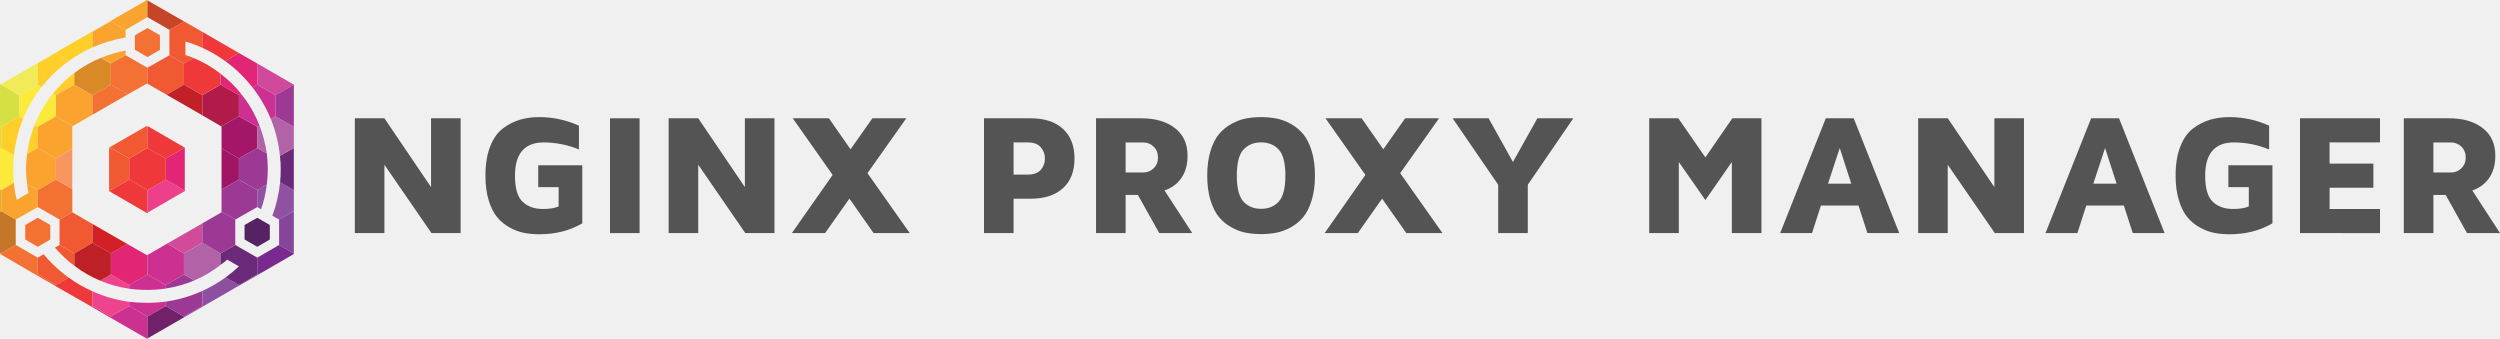
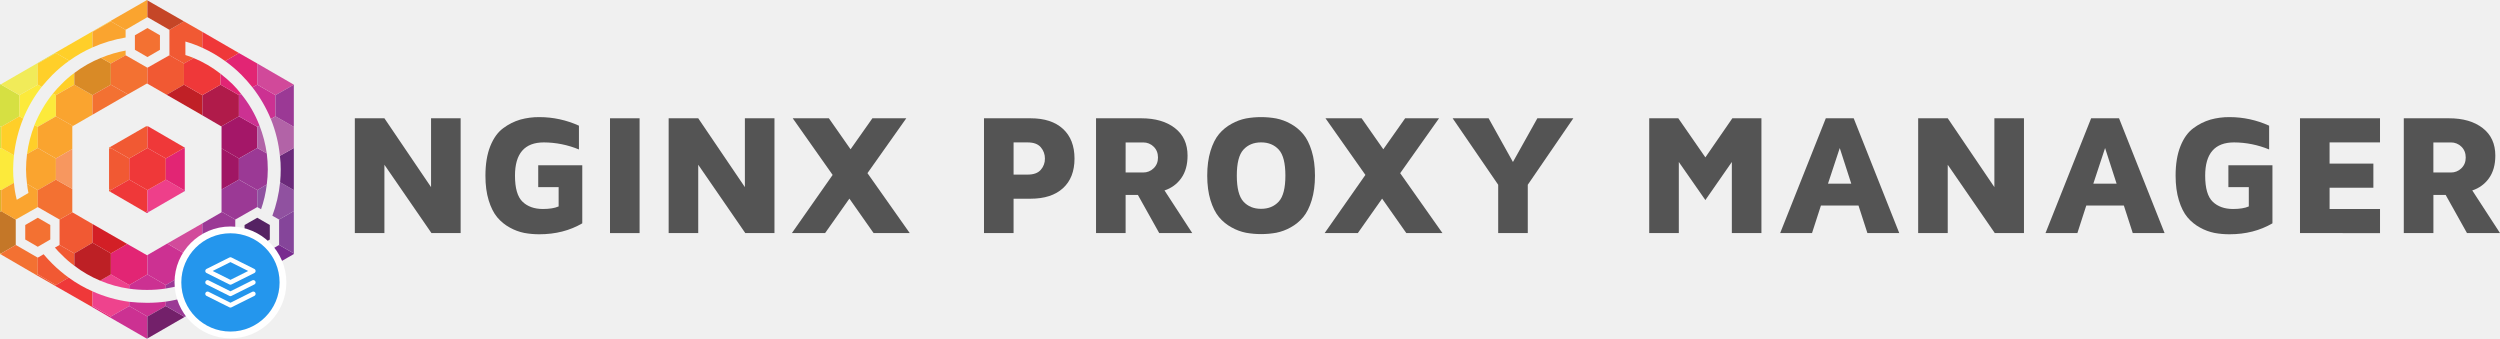
<svg xmlns="http://www.w3.org/2000/svg" viewBox="0 0 4426.19 599.68">
  <defs>
    <style>.a{isolation:isolate;}.b{fill:#545454;}.c{fill:#faa42f;}.aa,.ab,.ac,.ad,.ae,.af,.ag,.ah,.aj,.ak,.am,.an,.ao,.c,.d,.e,.f,.g,.h,.i,.j,.k,.l,.m,.n,.o,.p,.q,.r,.s,.t,.u,.v,.w,.x,.y,.z{fill-rule:evenodd;}.d{fill:#ddb02a;}.e{fill:#c47728;}.f{fill:#f15933;}.g{fill:#f37132;}.h{fill:#d6e042;}.i{fill:#fcea3b;}.j{fill:#e22574;}.k{fill:#ef3839;}.l{fill:#bbd64b;}.m{fill:#ffcf29;}.n{fill:#ee438d;}.o{fill:#cc3192;}.p{fill:#bd2025;}.q{fill:#9b3995;}.r{fill:#f1eb59;}.s{fill:#f7975f;}.t{fill:#d31f26;}.u{fill:#73206a;}.ai,.v{fill:#853a96;}.w{fill:#d98a26;}.x{fill:#8f4f9f;}.y{fill:#d24b9b;}.z{fill:#b263a7;}.aa{fill:#6b297a;}.ab{fill:#782a8f;}.ac{fill:#a01664;}.ad{fill:#c02026;}.ae{fill:#9051a0;}.af{fill:#b01b4a;}.ag{fill:#c54627;}.ah{fill:#a41768;}.aj{fill:#d1499a;}.ak{fill:#85459a;}.al{fill:#341144;}.am{fill:#ee3f8a;}.an{fill:#f4805f;}.ao{fill:#552263;}</style>
  </defs>
  <g class="a">
    <path class="b" d="M628.21,412.69V209.42h52.38l82.58,121.87V209.42h52.38V412.69H763.91l-83.32-121v121Z" />
    <path class="b" d="M859.45,311.06q0-30.75,8.57-52.23t23.19-32.1a95.53,95.53,0,0,1,30-15A123,123,0,0,1,955,207.34a168.91,168.91,0,0,1,70,15.18v42.11a163.93,163.93,0,0,0-62.14-12.5q-51.1,0-51.09,58.93,0,33.26,13.36,46.09T961.13,370q17.67,0,27.92-4.53V331.29H952.9V292.61h78v102.8Q997.71,414.78,955,414.77a143.49,143.49,0,0,1-26.84-2.38,87.71,87.71,0,0,1-25.5-9.46,76.92,76.92,0,0,1-22.3-18.18q-9.31-11.1-15.14-30T859.45,311.06Z" />
    <path class="b" d="M1080,412.69V209.42h52.38V412.69Z" />
    <path class="b" d="M1183.84,412.69V209.42h52.37l82.59,121.87V209.42h52.38V412.69h-51.64l-83.33-121v121Z" />
    <path class="b" d="M1402,412.69l72.17-103-70.68-100.3h64l38.39,54.91,38.69-54.91h60l-68.75,97.17,74.85,106.1h-64l-42.85-61-43,61Z" />
    <path class="b" d="M1742.14,412.69V209.42h82.44q37,0,57.39,18.75t20.43,52.53q0,33.87-20.44,52.5t-57.45,18.63h-30v60.86Zm52.38-103.57h25q15.76,0,23.13-8.41a29.3,29.3,0,0,0,7.37-20,30,30,0,0,0-7.29-19.94q-7.29-8.62-23.21-8.63h-25Z" />
    <path class="b" d="M1940.49,412.69V209.42h80.13q37.17,0,59.54,17.34t22.38,48.73q0,24.25-11.13,39.89a57.62,57.62,0,0,1-29.68,21.77l49.11,75.54h-58.46l-37.78-67.56h-21.73v67.56Zm52.38-107.29H2024a25.7,25.7,0,0,0,18.45-7.44q7.74-7.44,7.74-19,0-11.9-7.74-19.34a25.7,25.7,0,0,0-18.45-7.44h-31.1Z" />
    <path class="b" d="M2143.16,354.51q-5.8-18.9-5.8-43.6t5.8-43.6q5.81-18.9,15.1-30a76.91,76.91,0,0,1,22.25-18.15,87.45,87.45,0,0,1,25.44-9.45,151.91,151.91,0,0,1,53.57,0,87.4,87.4,0,0,1,25.45,9.45,76.87,76.87,0,0,1,22.24,18.15q9.3,11.1,15.11,30t5.8,43.6q0,24.7-5.8,43.6t-15.11,30A76.71,76.71,0,0,1,2285,402.64a86.83,86.83,0,0,1-25.45,9.45,151.91,151.91,0,0,1-53.57,0,86.88,86.88,0,0,1-25.44-9.45,76.75,76.75,0,0,1-22.25-18.15Q2149,373.41,2143.16,354.51Zm58.33-89.58q-11.76,12.79-11.75,46t11.75,46q11.76,12.8,31.25,12.79T2264,356.89q11.75-12.79,11.75-46t-11.75-46q-11.76-12.8-31.25-12.8T2201.49,264.93Z" />
    <path class="b" d="M2345.23,412.69l72.17-103-70.68-100.3h64l38.39,54.91,38.69-54.91h60L2479,306.59l74.84,106.1h-64l-42.86-61-43,61Z" />
    <path class="b" d="M2571.86,209.42h63.69l43.07,77.38,43.23-77.38h63.69l-80.65,117.71v85.56h-52.38V327.13Z" />
    <path class="b" d="M2919.91,412.69V209.42h51.48l47.92,69.2,47.76-69.2h51.49V412.69h-52.38V286.8l-46.87,67.41-47-67.41V412.69Z" />
    <path class="b" d="M3151.74,412.69l80.8-203.27h49.4l80.65,203.27h-56.4l-15.77-48.81h-66.51l-15.77,48.81Zm84.67-87.5h41.22l-20.39-63.09Z" />
    <path class="b" d="M3396.07,412.69V209.42h52.38L3531,331.29V209.42h52.38V412.69h-51.63l-83.33-121v121Z" />
    <path class="b" d="M3621.51,412.69l80.8-203.27h49.4l80.65,203.27H3776l-15.77-48.81h-66.51l-15.78,48.81Zm84.66-87.5h41.22L3727,262.1Z" />
    <path class="b" d="M3851.85,311.06q0-30.75,8.58-52.23t23.19-32.1a95.42,95.42,0,0,1,30.05-15,123,123,0,0,1,33.78-4.39,168.91,168.91,0,0,1,70,15.18v42.11a164,164,0,0,0-62.15-12.5q-51.09,0-51.09,58.93,0,33.26,13.37,46.09T3953.54,370q17.67,0,27.92-4.53V331.29H3945.3V292.61h78v102.8q-33.15,19.36-75.82,19.36a143.53,143.53,0,0,1-26.85-2.38,87.82,87.82,0,0,1-25.5-9.46,77.06,77.06,0,0,1-22.3-18.18q-9.32-11.1-15.13-30T3851.85,311.06Z" />
    <path class="b" d="M4072.08,412.69V209.42h141.66v42.71h-89.28v37.5H4202v42.7h-77.52V370h89.28v42.71Z" />
    <path class="b" d="M4255.85,412.69V209.42H4336q37.17,0,59.54,17.34t22.37,48.73q0,24.25-11.13,39.89a57.64,57.64,0,0,1-29.67,21.77l49.1,75.54h-58.45L4330,345.13h-21.72v67.56Zm52.38-107.29h31.1a25.7,25.7,0,0,0,18.45-7.44q7.73-7.44,7.73-19,0-11.9-7.73-19.34a25.7,25.7,0,0,0-18.45-7.44h-31.1Z" />
  </g>
  <polygon class="c" points="2.14 450.82 2.14 448.69 0 447.61 0 449.76 2.14 450.82" />
  <polygon class="d" points="0 375.15 2.14 373.73 2.14 336.6 0 335.54 0 375.15" />
  <polygon class="e" points="0 447.61 2.14 448.69 27.89 433.7 27.89 388.72 2.14 373.73 0 375.15 0 447.61" />
  <polygon class="f" points="64.71 487.23 66.86 485.82 99.04 504.73 99.04 506.88 64.71 487.23" />
  <polygon class="g" points="64.71 487.23 66.86 485.82 66.86 456.19 27.89 433.7 2.14 448.69 2.14 450.82 64.71 487.23" />
  <polygon class="h" points="0 263.08 2.14 262 2.14 224.52 0 223.45 0 263.08" />
  <path class="i" d="M0,335.54l2.14,1.07,22.53-12.84a177.22,177.22,0,0,1-1.44-23.93c0-8.22.71-16.79,1.43-25L2.14,262,0,263.08Z" />
  <path class="c" d="M2.14,374.08l25.75,14.64,39-22.13h0v-30l-19-11.06a126.31,126.31,0,0,0,2.5,16.07L29.68,353.74a174.15,174.15,0,0,1-5-30L2.14,336.61Z" />
  <path class="f" d="M66.86,485.82V456.19h0l10.37-6.07-.36-.36c5,6.07,10.37,11.77,15.73,17.13a240.72,240.72,0,0,0,29,24.63L99.08,504.73Zm38.61-52.12,26.11,15v21.77a170.35,170.35,0,0,1-22.53-19.63,130.48,130.48,0,0,1-11.82-12.5Z" />
  <polygon class="j" points="196.29 562.91 196.29 560.41 163.76 541.86 161.97 542.93 196.29 562.91" />
  <path class="k" d="M162,542.93l1.79-1.07V515.79a225.86,225.86,0,0,1-42.2-24.27L99,504.73v2.15Z" />
  <polygon class="l" points="0 150.99 2.14 149.91 2.14 148.85 0 149.91 0 150.99" />
  <polygon class="h" points="0 223.45 2.14 224.52 34.33 205.96 34.33 168.48 2.14 149.91 0 150.99 0 223.45" />
  <path class="m" d="M2.14,262l22.53,12.85a244.12,244.12,0,0,1,16.45-65l-6.79-3.91L2.14,224.52Zm45.77,10.71,19-10.71V224.52l-5.72-3.22A209.07,209.07,0,0,0,47.91,272.71Z" />
  <path class="c" d="M47.91,325.54l19,11.07L99,318.05V280.61L66.86,262.05l-19,10.66a225.8,225.8,0,0,0-1.78,27.13,202.62,202.62,0,0,0,1.78,25.7Z" />
  <polygon class="f" points="105.47 388.72 128 375.86 128 375.86 163.76 396.57 163.76 429.76 131.57 448.69 105.47 433.7 105.47 388.72 105.47 388.72" />
  <path class="n" d="M163.76,541.86l32.54,18.55,32.53-18.55v-7.5a235,235,0,0,1-65.07-18.57Zm65.07-30.71v-6.42L196.3,485.82l-19,11.06a203.27,203.27,0,0,0,51.49,14.27Z" />
  <polygon class="g" points="105.47 388.72 128 375.86 128 334.46 99.04 318.04 66.86 336.6 66.86 366.58 105.47 388.72" />
  <polygon class="o" points="258.87 598.97 261.01 597.89 261.01 560.41 228.83 541.86 196.29 560.41 196.29 562.91 258.87 598.97" />
  <path class="p" d="M177.34,496.88l19-11.06V448.69L163.8,429.77l-32.18,18.92v21.77a201.38,201.38,0,0,0,45.76,26.42Z" />
  <polygon class="q" points="262.07 598.61 261.01 597.89 258.87 598.97 260.29 599.68 262.07 598.61" />
  <polygon class="r" points="2.14 149.91 34.33 168.48 66.86 149.91 66.86 112.43 65.79 112.08 2.14 148.85 2.14 149.91" />
  <path class="i" d="M34.33,206l6.79,3.91a235.92,235.92,0,0,1,32.54-56l-6.8-3.94L34.33,168.48ZM61.14,221.3l5.72,3.22L99,206V168.48l-5.36-2.87a221.14,221.14,0,0,0-32.54,55.67Z" />
  <polygon class="c" points="66.86 262 99.04 280.56 128 263.79 128 223.81 129.07 223.09 99.04 205.96 66.86 224.52 66.86 262" />
  <polygon class="j" points="196.29 485.82 228.83 504.73 261.01 485.82 261.01 451.55 260.29 451.9 225.25 431.91 196.29 448.69 196.29 485.82" />
  <polygon class="s" points="99.04 318.04 128 334.46 128 263.79 99.04 280.56 99.04 318.04" />
  <path class="o" d="M228.83,541.86,261,560.41l32.53-18.55V534a260.49,260.49,0,0,1-33.26,2.13,297.94,297.94,0,0,1-31.46-1.78Zm64.72-31.06v-6.07L261,485.82l-32.19,18.91v6.42a225.23,225.23,0,0,0,31.46,2.15A209.19,209.19,0,0,0,293.55,510.8Z" />
  <polygon class="t" points="163.76 429.76 196.29 448.69 225.25 431.91 163.76 396.57 163.76 429.76" />
  <polygon class="u" points="261.01 597.89 262.07 598.61 325.72 561.84 325.72 560.41 293.55 541.86 261.01 560.41 261.01 597.89" />
  <polygon class="h" points="65.79 112.08 66.86 112.43 99.04 93.88 99.04 92.8 65.79 112.08" />
  <path class="m" d="M66.86,149.91l6.8,3.94c6.07-7.5,12.51-14.28,18.94-21.06a226.17,226.17,0,0,1,30-25.35L99,93.88,66.82,112.43Zm26.82,15.7L99,168.46l32.54-18.57V129.22a170.35,170.35,0,0,0-22.53,19.63c-5.36,5.35-10.36,10.7-15.37,16.78Z" />
  <polygon class="c" points="99.04 205.96 129.07 223.09 163.76 203.11 163.76 168.48 131.57 149.91 99.04 168.48 99.04 205.96" />
  <polygon class="v" points="359.33 542.56 358.26 541.86 325.72 560.41 325.72 561.84 359.33 542.56" />
  <polygon class="o" points="261.01 485.82 293.55 504.73 325.72 485.82 325.72 448.69 296.05 431.19 261.01 451.55 261.01 485.82" />
  <path class="q" d="M293.55,541.86l32.17,18.55,32.51-18.55V515.08A237.66,237.66,0,0,1,293.52,534ZM344,496.52l-18.24-10.7-32.17,18.91v6.07A215.55,215.55,0,0,0,344,496.52Z" />
  <path class="m" d="M99,93.88l23.6,13.56a235,235,0,0,1,41.12-23.56V56.39L163,56,99,92.8Z" />
  <path class="w" d="M131.58,149.91l32.18,18.57,32.54-18.57V112.43l-17.52-10a204.09,204.09,0,0,0-47.2,26.79Z" />
  <path class="x" d="M358.23,541.86l1.07.7L423,505.8v-1.07l-23.6-13.56a248.44,248.44,0,0,1-41.12,23.91Z" />
  <polygon class="g" points="226.33 167.04 196.29 149.91 163.76 168.48 163.76 203.11 226.33 167.04" />
  <polygon class="y" points="296.05 431.19 325.72 448.69 358.26 429.76 358.26 395.5 296.05 431.19" />
  <path class="z" d="M325.72,485.82,344,496.52A202,202,0,0,0,390.44,469V448.69l-32.21-18.92-32.54,18.92Z" />
  <polygon class="m" points="163.04 56.04 163.76 56.39 196.29 37.82 196.29 36.76 163.04 56.04" />
  <path class="c" d="M178.78,102.43l17.52,10L222.39,97.8V89.61l1.44-.35a211.67,211.67,0,0,0-45.05,13.19Zm43.61-49.61-26.09-15L163.76,56.38V83.87a247.45,247.45,0,0,1,58.63-17.49Z" />
  <path class="aa" d="M399.38,491.17,423,504.73l32.53-18.91V456.19l-39-22.49-26.1,15V469c4.3-2.86,7.86-6.07,11.81-9.28L423,471.54a243.23,243.23,0,0,1-23.6,19.64Z" />
  <polygon class="ab" points="456.59 486.52 455.51 485.82 422.98 504.73 422.98 505.8 456.59 486.52" />
  <polygon class="g" points="196.29 149.91 226.33 167.04 260.29 147.78 261.01 148.13 261.01 119.93 222.39 97.79 196.29 112.43 196.29 149.91" />
  <polygon class="q" points="358.26 429.76 390.44 448.69 416.54 433.7 416.54 388.72 392.23 374.8 392.23 375.86 358.26 395.5 358.26 429.76" />
  <polygon class="c" points="196.29 37.82 222.39 52.81 261.01 30.33 261.01 30.33 261.01 0.71 260.29 0 196.29 36.76 196.29 37.82" />
  <polygon class="f" points="261.01 148.13 261.01 119.93 261.01 119.93 299.98 97.79 299.98 97.79 325.72 112.43 325.72 149.91 294.98 167.76 261.01 148.13" />
  <polygon class="ab" points="455.51 485.82 456.59 486.52 520.23 449.76 520.23 448.69 494.13 433.7 455.51 456.19 455.51 485.82" />
  <polygon class="ac" points="392.23 335.54 422.98 318.04 422.98 280.56 392.23 262.71 392.23 335.54" />
  <polygon class="ad" points="358.26 204.17 358.26 168.48 325.72 149.91 294.98 167.76 358.26 204.17" />
  <polygon class="q" points="392.23 374.8 416.54 388.72 416.54 388.72 455.51 366.58 455.51 336.6 422.98 318.04 392.23 335.54 392.23 374.8" />
  <path class="f" d="M300,52.82l25.73-15,32.51,18.57V84.61a215,215,0,0,0-30-11.08V97.46a118.9,118.9,0,0,1,14.66,5.35l-17.17,9.63L300,97.81v-45Z" />
  <path class="ae" d="M459.81,376.23a11.21,11.21,0,0,0,1.42-3.62,11,11,0,0,1-1.43,3.58Zm2.14-5a203.46,203.46,0,0,0,10.38-44.62l-16.82,10v30h0l6.8,3.93Zm32.18,17.5,26.1-15V336.61l-24.32-13.92a239.3,239.3,0,0,1-13.94,60l.37-.72Z" />
  <polygon class="af" points="391.87 223.81 422.98 205.96 422.98 168.48 390.44 149.91 358.26 168.48 358.26 204.17 391.87 223.81" />
  <polygon class="ag" points="299.98 52.81 325.72 37.82 261.01 0.71 261.01 30.33 299.98 52.81" />
  <polygon class="ah" points="392.23 262.71 422.98 280.56 455.51 262 455.51 224.52 422.98 205.96 391.87 223.81 392.23 223.81 392.23 262.71" />
  <path class="k" d="M325.72,149.91l32.51,18.57,32.18-18.57v-19.3a197.33,197.33,0,0,0-47.55-27.84l-17.17,9.63Z" />
  <path class="q" d="M423,318l32.53,18.57,16.82-10a217.89,217.89,0,0,0,1.78-26.77,246.63,246.63,0,0,0-1.78-28.23L455.51,262,423,280.61Z" />
  <path class="aa" d="M495.91,322.68l24.32,13.93h0V262h0l-24.67,13.92A175.45,175.45,0,0,1,497,299.85c0,7.85-.36,15.35-1.08,22.84Z" />
  <path class="j" d="M390.44,149.91,423,168.48l3.93-2.14a178.55,178.55,0,0,0-15.37-17.49,255.88,255.88,0,0,0-21.1-18.24Zm56.49,4.7,8.58-4.66V112.43L423,93.88l-24.31,14.27a234.25,234.25,0,0,1,29,24.64A281,281,0,0,1,446.93,154.61Z" />
  <polygon class="ab" points="520.23 373.73 520.23 374.08 520.23 336.6 520.23 336.6 520.23 373.73" />
  <path class="o" d="M423,206l32.53,18.55,3.93-2.15a203.11,203.11,0,0,0-32.53-56L423,168.51Zm56.49,4.64L487.7,206v-37.5l-32.19-18.57-8.58,4.7A242.79,242.79,0,0,1,479.47,210.61Z" />
  <path class="k" d="M398.67,108.15,423,93.88,358.23,56.39V84.61a228.81,228.81,0,0,1,40.41,23.55Z" />
  <path class="z" d="M455.51,262l16.82,9.61a222.13,222.13,0,0,0-12.89-49.27l-3.93,2.15Zm40.05,13.92L520.23,262V224.52L487.7,206l-8.23,4.64a236.36,236.36,0,0,1,16.09,65.32Z" />
  <rect class="ai" x="520.23" y="224.52" height="37.48" />
  <polygon class="aj" points="455.51 149.91 487.69 168.48 520.23 149.91 455.51 112.43 455.51 149.91" />
  <polygon class="q" points="487.69 205.96 520.23 224.52 520.23 224.52 520.23 149.91 520.23 149.91 487.69 168.48 487.69 205.96" />
  <polygon class="ak" points="494.13 433.7 520.23 448.69 520.23 448.69 520.23 374.08 520.23 373.73 494.13 388.72 494.13 433.7" />
  <rect class="al" x="520.23" y="448.69" height="1.07" />
  <polygon class="f" points="193.08 334.82 196.29 336.6 196.29 340.18 193.08 338.38 193.08 334.82" />
  <polygon class="f" points="193.08 263.79 196.29 262 228.83 280.56 228.83 318.04 196.29 336.6 193.08 334.82 193.08 263.79" />
  <polygon class="j" points="263.52 375.15 261.01 373.73 257.79 375.86 260.29 377.29 263.52 375.15" />
  <polygon class="k" points="257.79 375.86 261.01 373.73 261.01 336.6 228.83 318.04 196.29 336.6 196.29 340.18 257.79 375.86" />
  <polygon class="am" points="261.01 373.73 263.52 375.15 325.72 339.1 325.72 336.6 293.55 318.04 261.01 336.6 261.01 373.73" />
  <polygon class="k" points="228.83 318.04 261.01 336.6 293.55 318.04 293.55 280.56 261.01 262 228.83 280.56 228.83 318.04" />
  <polygon class="j" points="293.55 318.04 325.72 336.6 327.16 335.89 327.16 262.71 325.72 262 293.55 280.56 293.55 318.04" />
  <polygon class="o" points="327.16 335.89 325.72 336.6 325.72 339.1 327.16 338.38 327.16 335.89" />
  <polygon class="g" points="193.08 263.79 196.29 262 196.29 259.5 193.08 261.28 193.08 263.79" />
  <polygon class="f" points="196.29 262 196.29 259.5 258.87 223.45 261.01 224.52 261.01 262 228.83 280.56 196.29 262" />
  <polygon class="an" points="262.44 223.81 261.01 224.52 258.87 223.45 260.29 222.74 262.44 223.81" />
  <polygon class="k" points="261.01 262 293.55 280.56 325.72 262 325.72 260.57 262.44 223.81 261.01 224.52 261.01 262" />
  <polygon class="j" points="325.72 262 327.16 262.71 327.16 261.28 325.72 260.57 325.72 262" />
  <polygon class="g" points="238.84 88.16 261.01 101.02 283.17 88.16 283.17 62.46 261.01 49.62 238.84 62.46 238.84 88.16" />
  <polygon class="ao" points="432.99 424.05 455.51 436.91 477.69 424.05 477.69 398.35 455.51 385.51 432.99 398.35 432.99 424.05" />
  <polygon class="g" points="44.69 424.05 66.86 436.91 89.03 424.05 89.03 398.35 66.86 385.51 44.69 398.35 44.69 424.05" />
+   <g>
+     <circle cx="408" cy="500" r="99" fill="#ffffff" />
+     <circle cx="408" cy="500" r="87" fill="#2496ed" />
+     <g transform="translate(408,500) scale(4.5) translate(-12,-12)" fill="none" stroke="#ffffff" stroke-width="1.8" stroke-linejoin="round" stroke-linecap="round">
+       <path d="M12 3 L21 7.5 L12 12 L3 7.5 Z" />
+       <path d="M3 12 L12 16.5 L21 12" />
+       <path d="M3 16.5 L12 21 L21 16.5" />
+     </g>
+   </g>
</svg>
